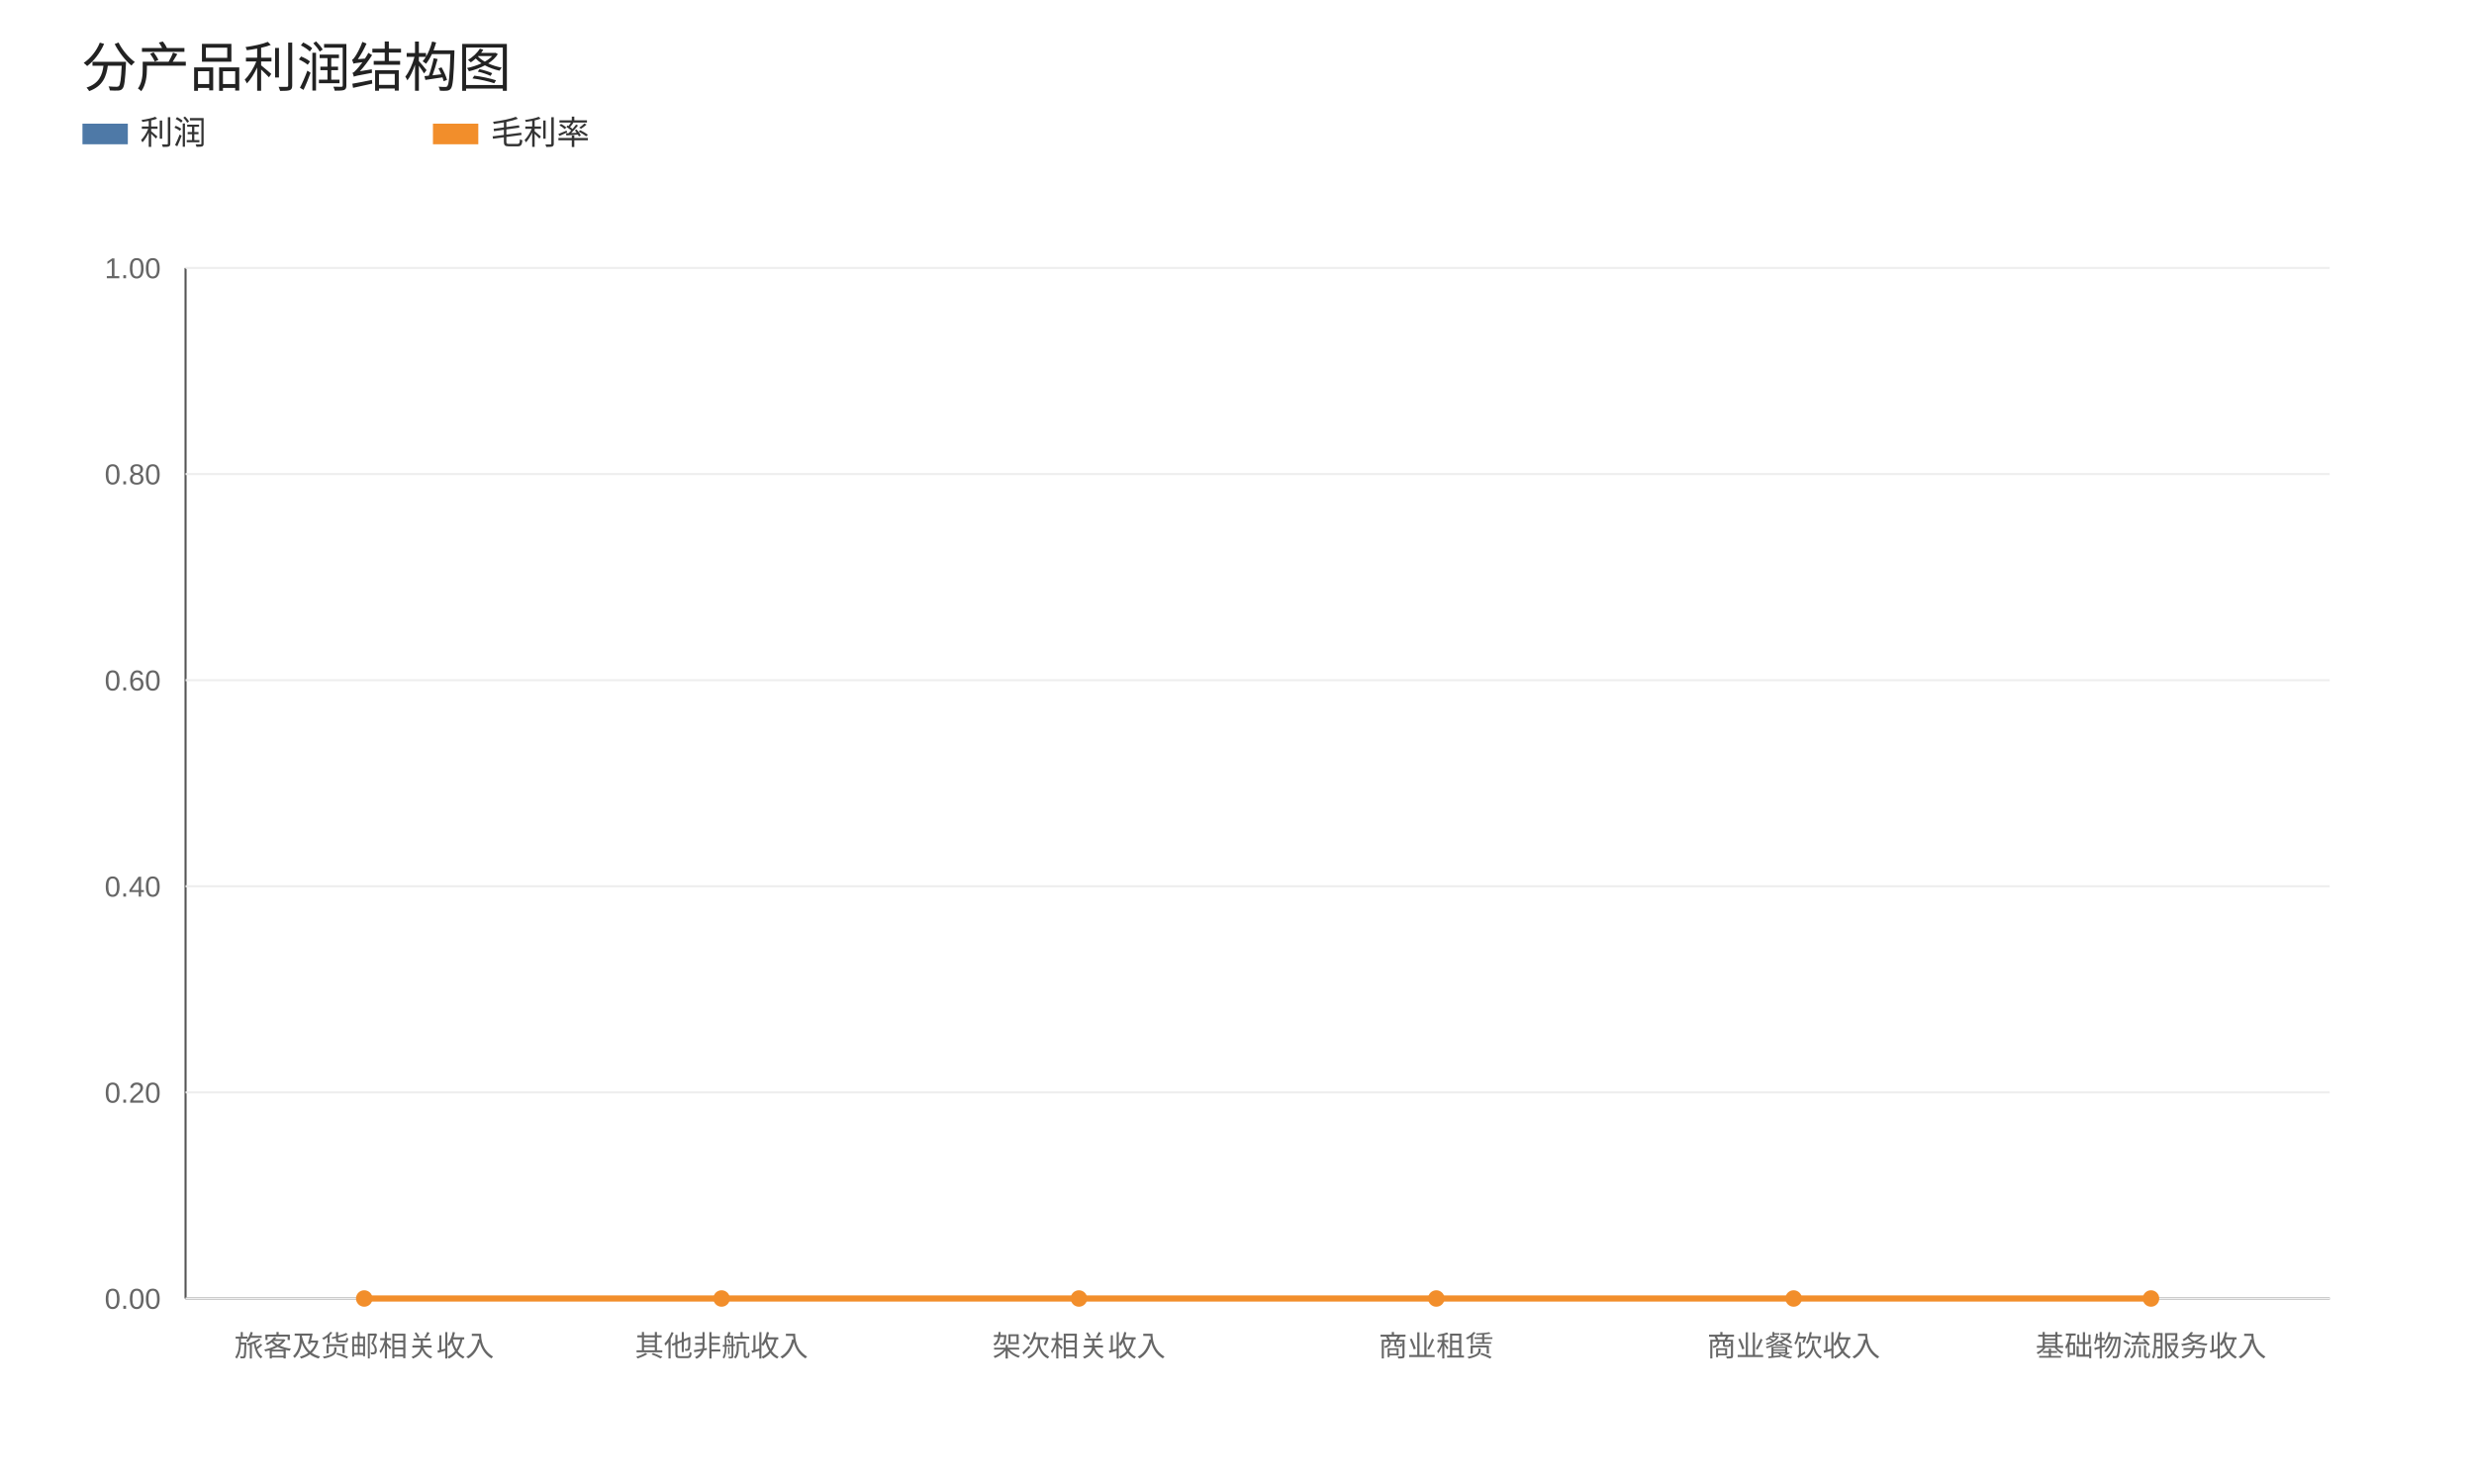
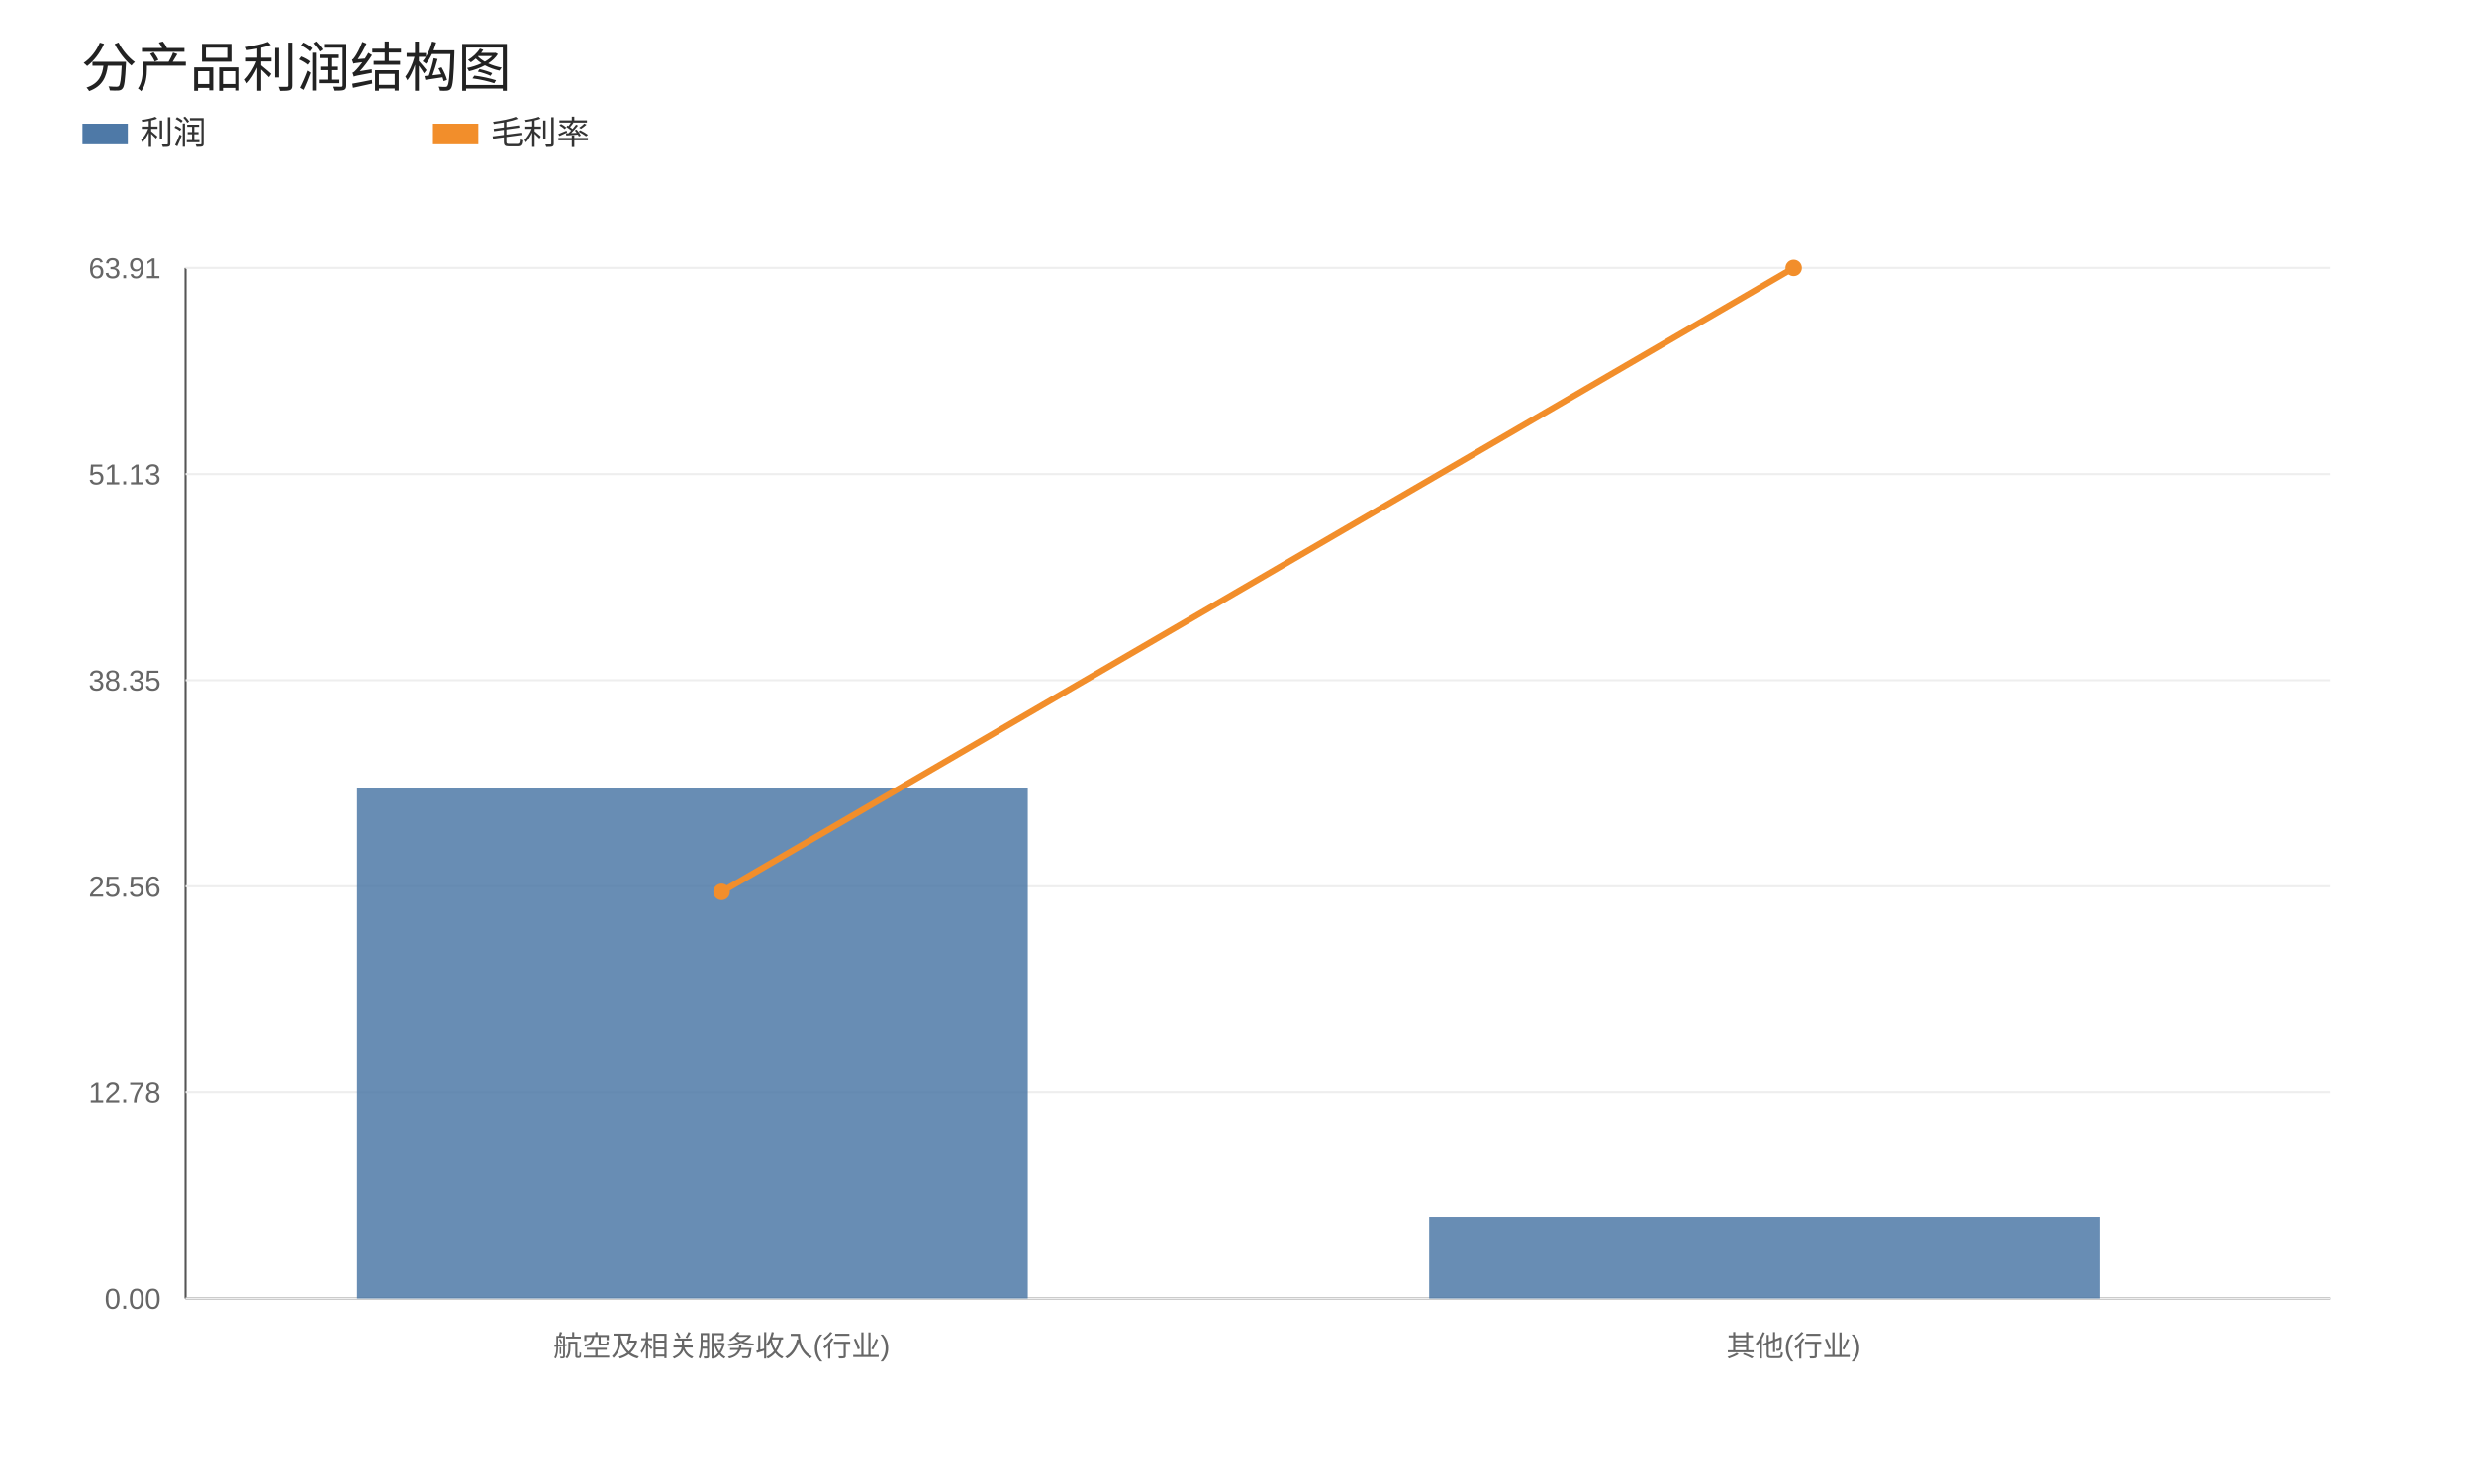
<svg xmlns="http://www.w3.org/2000/svg" width="1200" height="720" viewBox="0 0 1200 720">
  <rect x="0" y="0" width="100%" height="100%" fill="#ffffff" />
  <text x="40" y="42" font-size="26" font-family="Arial, PingFang SC, Microsoft YaHei, sans-serif" fill="#222">分产品利润结构图</text>
  <rect x="40" y="60" width="22" height="10" fill="#4E79A7" />
  <text x="68" y="70" font-size="16" font-family="Arial, PingFang SC, Microsoft YaHei, sans-serif" fill="#333">利润</text>
  <rect x="210" y="60" width="22" height="10" fill="#F28E2B" />
  <text x="238" y="70" font-size="16" font-family="Arial, PingFang SC, Microsoft YaHei, sans-serif" fill="#333">毛利率</text>
  <line x1="90" y1="130" x2="90" y2="630" stroke="#555" stroke-width="1" />
  <line x1="90" y1="630.0" x2="1130" y2="630.0" stroke="#555" stroke-width="1" />
  <line x1="90" y1="630.0" x2="1130" y2="630.0" stroke="#eee" stroke-width="1" />
  <text x="78" y="635.0" text-anchor="end" font-size="14" font-family="Arial, PingFang SC, Microsoft YaHei, sans-serif" fill="#666">0.00</text>
  <line x1="90" y1="530.0" x2="1130" y2="530.0" stroke="#eee" stroke-width="1" />
-   <text x="78" y="535.0" text-anchor="end" font-size="14" font-family="Arial, PingFang SC, Microsoft YaHei, sans-serif" fill="#666">0.20</text>
+   <text x="78" y="535.0" text-anchor="end" font-size="14" font-family="Arial, PingFang SC, Microsoft YaHei, sans-serif" fill="#666">12.78</text>
  <line x1="90" y1="430.0" x2="1130" y2="430.0" stroke="#eee" stroke-width="1" />
-   <text x="78" y="435.0" text-anchor="end" font-size="14" font-family="Arial, PingFang SC, Microsoft YaHei, sans-serif" fill="#666">0.40</text>
+   <text x="78" y="435.0" text-anchor="end" font-size="14" font-family="Arial, PingFang SC, Microsoft YaHei, sans-serif" fill="#666">25.56</text>
  <line x1="90" y1="330.0" x2="1130" y2="330.0" stroke="#eee" stroke-width="1" />
-   <text x="78" y="335.0" text-anchor="end" font-size="14" font-family="Arial, PingFang SC, Microsoft YaHei, sans-serif" fill="#666">0.60</text>
+   <text x="78" y="335.0" text-anchor="end" font-size="14" font-family="Arial, PingFang SC, Microsoft YaHei, sans-serif" fill="#666">38.35</text>
  <line x1="90" y1="230" x2="1130" y2="230" stroke="#eee" stroke-width="1" />
-   <text x="78" y="235" text-anchor="end" font-size="14" font-family="Arial, PingFang SC, Microsoft YaHei, sans-serif" fill="#666">0.80</text>
-   <line x1="90" y1="130.0" x2="1130" y2="130.0" stroke="#eee" stroke-width="1" />
-   <text x="78" y="135.0" text-anchor="end" font-size="14" font-family="Arial, PingFang SC, Microsoft YaHei, sans-serif" fill="#666">1.00</text>
-   <text x="176.667" y="658" text-anchor="middle" font-size="14" font-family="Arial, PingFang SC, Microsoft YaHei, sans-serif" fill="#666">旅客及货邮相关收入</text>
-   <text x="350.0" y="658" text-anchor="middle" font-size="14" font-family="Arial, PingFang SC, Microsoft YaHei, sans-serif" fill="#666">其他非航收入</text>
-   <text x="523.333" y="658" text-anchor="middle" font-size="14" font-family="Arial, PingFang SC, Microsoft YaHei, sans-serif" fill="#666">架次相关收入</text>
-   <text x="696.667" y="658" text-anchor="middle" font-size="14" font-family="Arial, PingFang SC, Microsoft YaHei, sans-serif" fill="#666">商业租赁</text>
-   <text x="870.0" y="658" text-anchor="middle" font-size="14" font-family="Arial, PingFang SC, Microsoft YaHei, sans-serif" fill="#666">商业餐饮收入</text>
-   <text x="1043.333" y="658" text-anchor="middle" font-size="14" font-family="Arial, PingFang SC, Microsoft YaHei, sans-serif" fill="#666">基础物流服务收入</text>
-   <rect x="117.73" y="630.00" width="108.44" height="0.00" fill="#4E79A7" opacity="0.85" />
-   <rect x="291.07" y="630.00" width="108.44" height="0.00" fill="#4E79A7" opacity="0.85" />
-   <rect x="464.40" y="630.00" width="108.44" height="0.00" fill="#4E79A7" opacity="0.85" />
-   <rect x="637.73" y="630.00" width="108.44" height="0.00" fill="#4E79A7" opacity="0.85" />
-   <rect x="811.07" y="630.00" width="108.44" height="0.00" fill="#4E79A7" opacity="0.85" />
-   <rect x="984.40" y="630.00" width="108.44" height="0.00" fill="#4E79A7" opacity="0.85" />
-   <polyline fill="none" stroke="#F28E2B" stroke-width="3" points="176.67,630.00 350.00,630.00 523.33,630.00 696.67,630.00 870.00,630.00 1043.33,630.00" />
-   <circle cx="176.67" cy="630.00" r="4" fill="#F28E2B" />
-   <circle cx="350.00" cy="630.00" r="4" fill="#F28E2B" />
-   <circle cx="523.33" cy="630.00" r="4" fill="#F28E2B" />
-   <circle cx="696.67" cy="630.00" r="4" fill="#F28E2B" />
-   <circle cx="870.00" cy="630.00" r="4" fill="#F28E2B" />
-   <circle cx="1043.33" cy="630.00" r="4" fill="#F28E2B" />
+   <text x="78" y="235" text-anchor="end" font-size="14" font-family="Arial, PingFang SC, Microsoft YaHei, sans-serif" fill="#666">51.13</text>
+   <line x1="90" y1="130" x2="1130" y2="130" stroke="#eee" stroke-width="1" />
+   <text x="78" y="135" text-anchor="end" font-size="14" font-family="Arial, PingFang SC, Microsoft YaHei, sans-serif" fill="#666">63.91</text>
+   <text x="350.0" y="658" text-anchor="middle" font-size="14" font-family="Arial, PingFang SC, Microsoft YaHei, sans-serif" fill="#666">航空及相关服务收入(行业)</text>
+   <text x="870.0" y="658" text-anchor="middle" font-size="14" font-family="Arial, PingFang SC, Microsoft YaHei, sans-serif" fill="#666">其他(行业)</text>
+   <rect x="173.20" y="382.31" width="325.31" height="247.69" fill="#4E79A7" opacity="0.85" />
+   <rect x="693.20" y="590.41" width="325.31" height="39.59" fill="#4E79A7" opacity="0.85" />
+   <polyline fill="none" stroke="#F28E2B" stroke-width="3" points="350.00,432.69 870.00,130.00" />
+   <circle cx="350.00" cy="432.69" r="4" fill="#F28E2B" />
+   <circle cx="870.00" cy="130.00" r="4" fill="#F28E2B" />
</svg>
